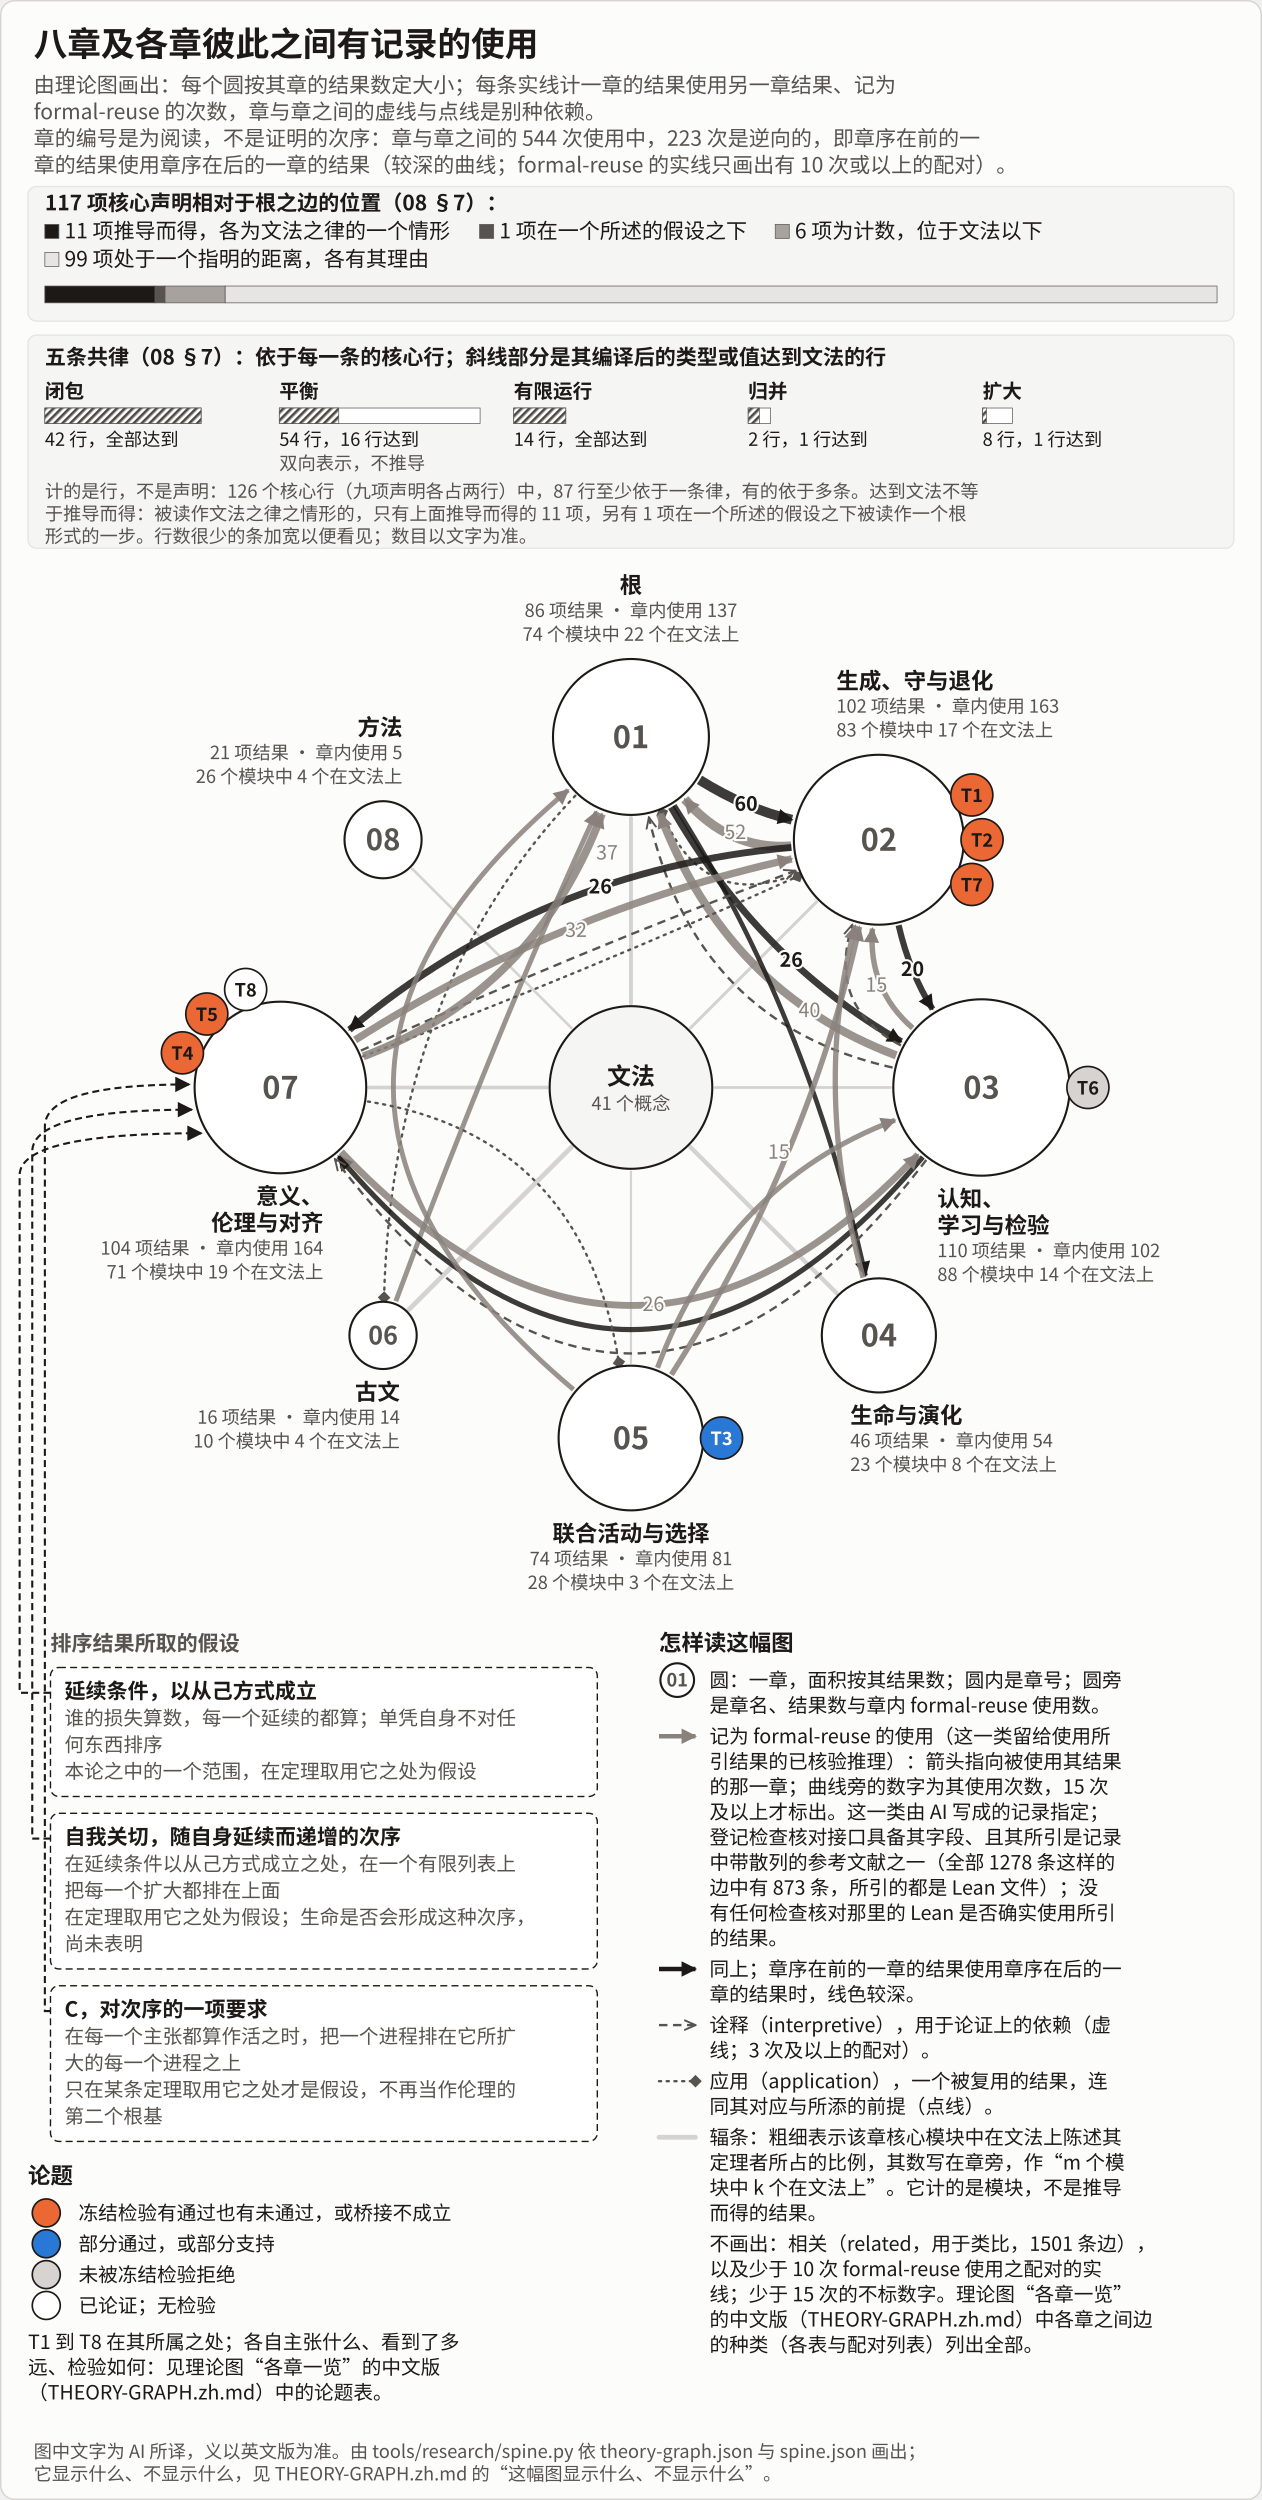
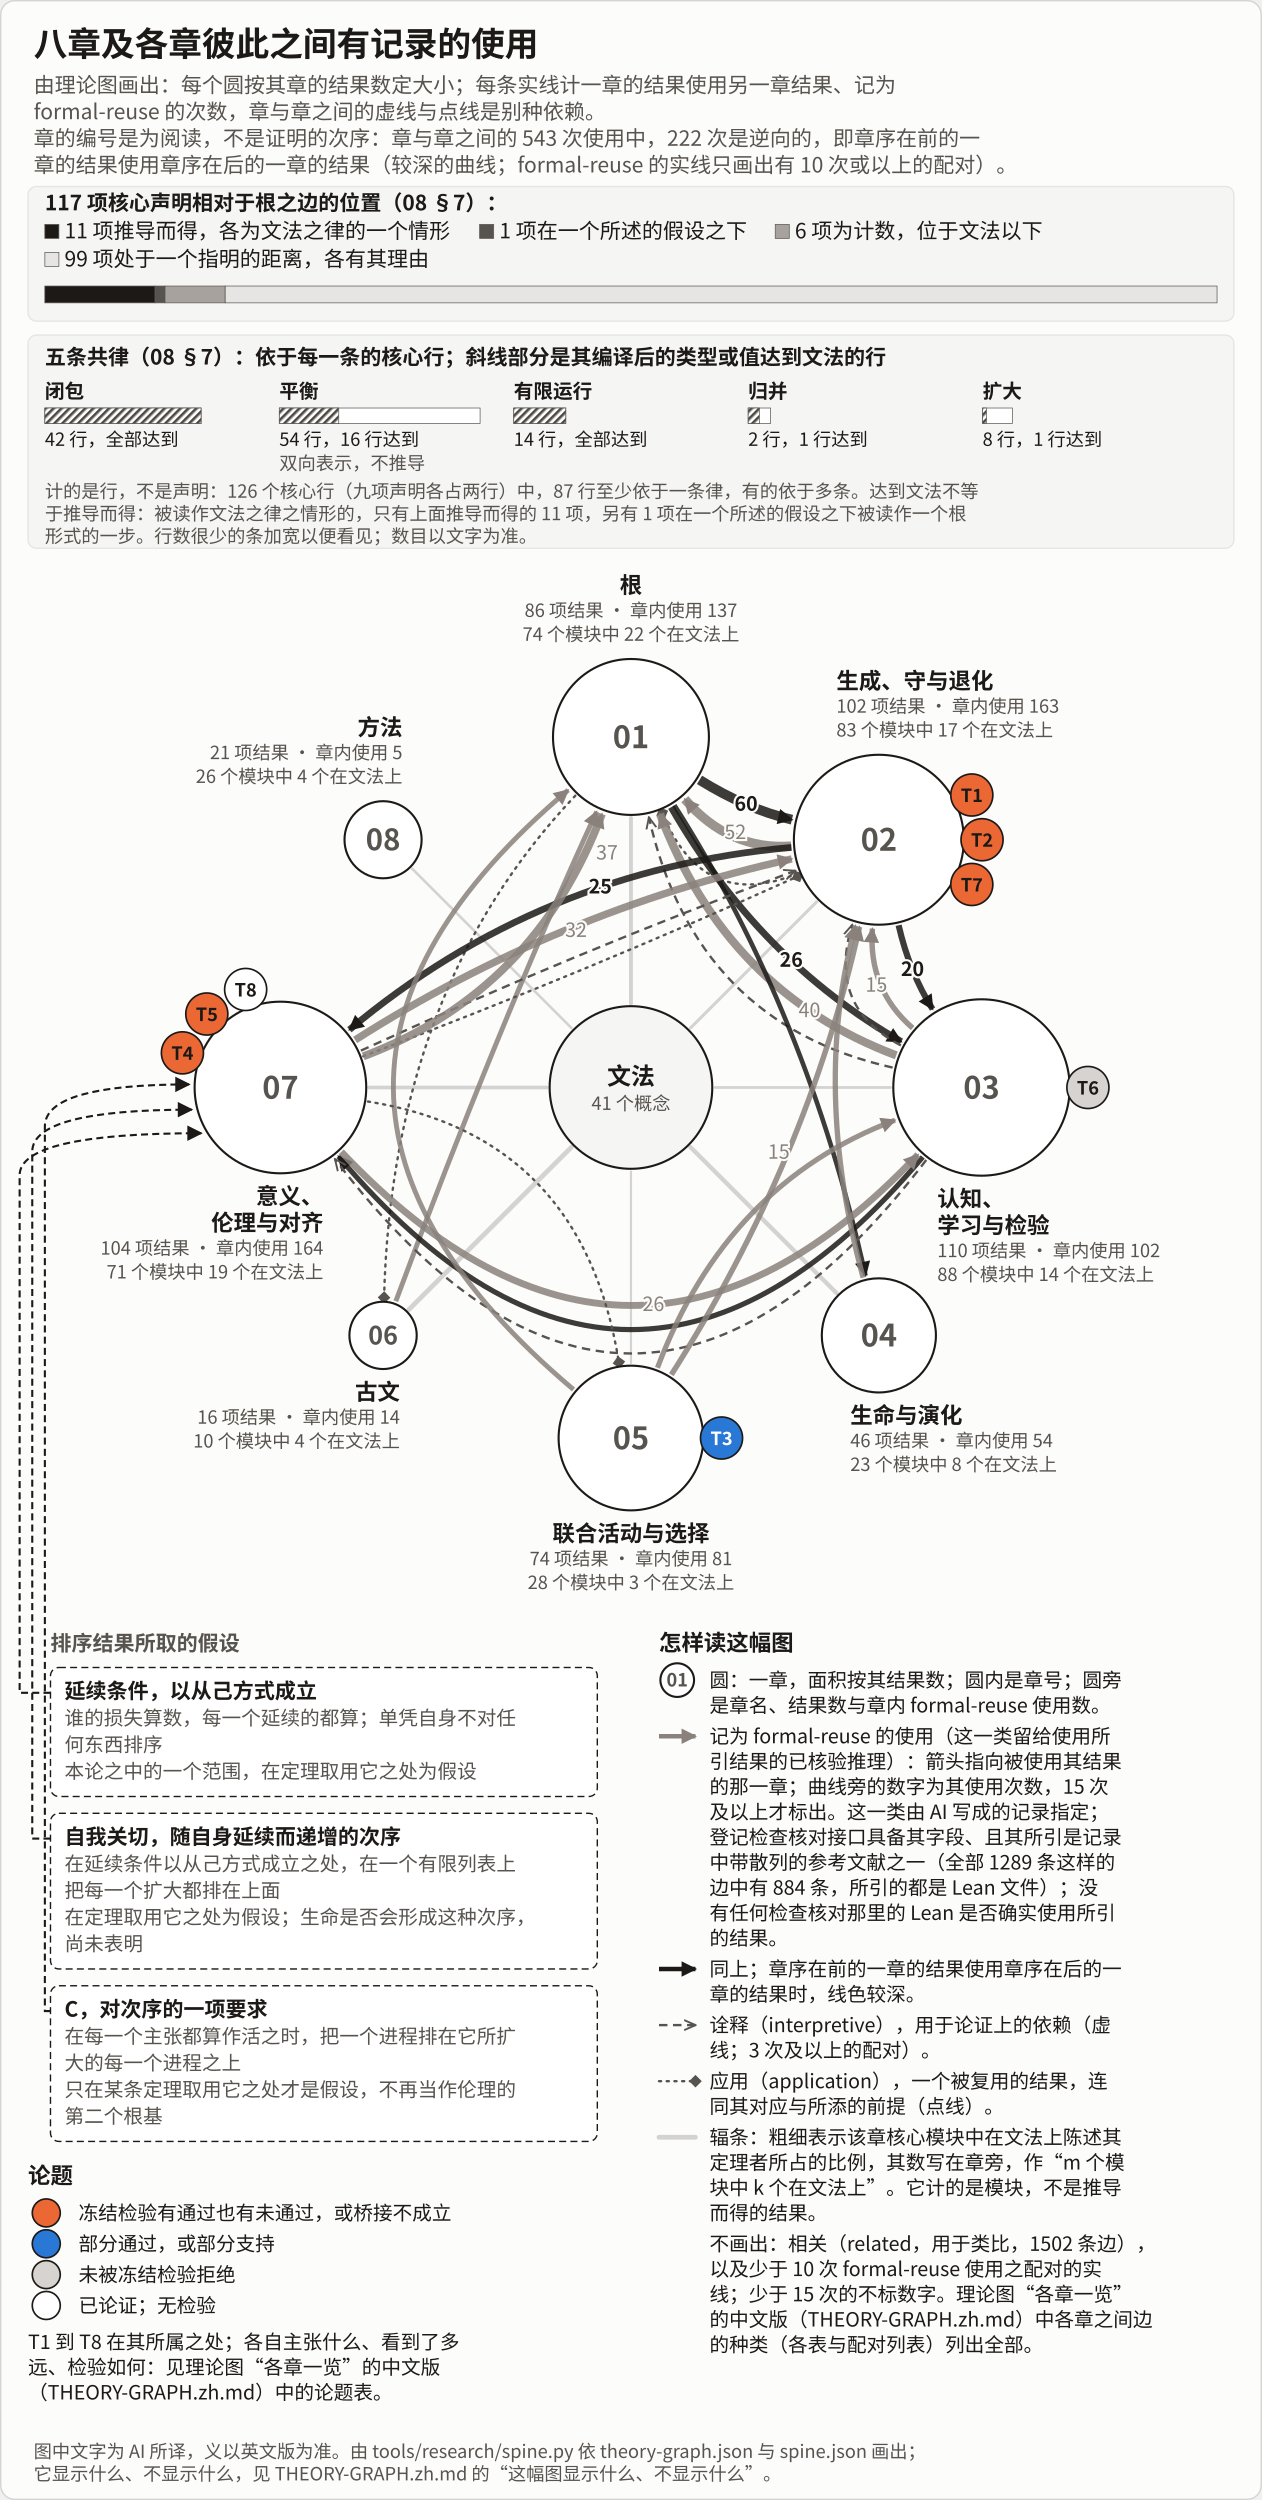
<svg xmlns="http://www.w3.org/2000/svg" viewBox="0 0 900 1783" width="900" height="1783" role="img" aria-labelledby="spine-title spine-desc" font-family="'PingFang SC', 'Hiragino Sans GB', 'Noto Sans CJK SC', 'Microsoft YaHei', sans-serif">
  <defs>
    <marker id="fwd" viewBox="0 0 10 10" refX="9" refY="5" markerWidth="11" markerHeight="11" markerUnits="userSpaceOnUse" orient="auto">
      <path d="M0,0 L10,5 L0,10 z" fill="#8a817c" />
    </marker>
    <marker id="back" viewBox="0 0 10 10" refX="9" refY="5" markerWidth="11" markerHeight="11" markerUnits="userSpaceOnUse" orient="auto">
      <path d="M0,0 L10,5 L0,10 z" fill="#1c1917" />
    </marker>
    <marker id="thin" viewBox="0 0 10 10" refX="9" refY="5" markerWidth="9" markerHeight="9" markerUnits="userSpaceOnUse" orient="auto">
      <path d="M0,1 L9,5 L0,9" fill="none" stroke="#57534e" stroke-width="1.5" />
    </marker>
    <marker id="diamond" viewBox="0 0 10 10" refX="5" refY="5" markerWidth="9" markerHeight="9" markerUnits="userSpaceOnUse" orient="auto">
      <path d="M5,0 L10,5 L5,10 L0,5 z" fill="#57534e" />
    </marker>
    <pattern id="reach" width="4" height="4" patternUnits="userSpaceOnUse" patternTransform="rotate(45)">
      <rect width="4" height="4" fill="#ffffff" />
      <rect width="2" height="4" fill="#57534e" />
    </pattern>
  </defs>
  <rect x="0.5" y="0.5" width="899" height="1782" rx="10" fill="#fcfcfb" stroke="#d6d3d1" />
  <text x="24" y="40" font-size="24" font-weight="bold" text-anchor="start" fill="#1c1917">八章及各章彼此之间有记录的使用</text>
  <text x="24" y="66" font-size="15" text-anchor="start" fill="#57534e">由理论图画出：每个圆按其章的结果数定大小；每条实线计一章的结果使用另一章结果、记为</text>
  <text x="24" y="85" font-size="15" text-anchor="start" fill="#57534e">formal-reuse 的次数，章与章之间的虚线与点线是别种依赖。</text>
-   <text x="24" y="104" font-size="15" text-anchor="start" fill="#57534e">章的编号是为阅读，不是证明的次序：章与章之间的 544 次使用中，223 次是逆向的，即章序在前的一</text>
+   <text x="24" y="104" font-size="15" text-anchor="start" fill="#57534e">章的编号是为阅读，不是证明的次序：章与章之间的 543 次使用中，222 次是逆向的，即章序在前的一</text>
  <text x="24" y="123" font-size="15" text-anchor="start" fill="#57534e">章的结果使用章序在后的一章的结果（较深的曲线；formal-reuse 的实线只画出有 10 次或以上的配对）。</text>
  <rect x="20" y="133" width="860" height="96" rx="6" fill="#f5f5f4" stroke="#e7e5e4" />
  <text x="32" y="150" font-size="15" font-weight="bold" text-anchor="start" fill="#1c1917">117 项核心声明相对于根之边的位置（08 §7）：</text>
  <rect x="32" y="160" width="10" height="10" fill="#1c1917" stroke="#57534e" stroke-width="0.5" />
  <text x="46" y="170" font-size="15" text-anchor="start" fill="#1c1917">11 项推导而得，各为文法之律的一个情形</text>
  <rect x="342.1" y="160" width="10" height="10" fill="#57534e" stroke="#57534e" stroke-width="0.5" />
  <text x="356.1" y="170" font-size="15" text-anchor="start" fill="#1c1917">1 项在一个所述的假设之下</text>
  <rect x="552.9" y="160" width="10" height="10" fill="#a8a29e" stroke="#57534e" stroke-width="0.5" />
  <text x="566.9" y="170" font-size="15" text-anchor="start" fill="#1c1917">6 项为计数，位于文法以下</text>
  <rect x="32" y="180" width="10" height="10" fill="#e7e5e4" stroke="#57534e" stroke-width="0.5" />
  <text x="46" y="190" font-size="15" text-anchor="start" fill="#1c1917">99 项处于一个指明的距离，各有其理由</text>
  <rect x="32" y="204" width="78.6" height="12" fill="#1c1917" stroke="#57534e" stroke-width="0.5" />
  <rect x="110.6" y="204" width="7.1" height="12" fill="#57534e" stroke="#57534e" stroke-width="0.5" />
  <rect x="117.7" y="204" width="42.9" height="12" fill="#a8a29e" stroke="#57534e" stroke-width="0.5" />
  <rect x="160.6" y="204" width="707.4" height="12" fill="#e7e5e4" stroke="#57534e" stroke-width="0.5" />
  <rect x="20" y="239" width="860" height="152" rx="6" fill="#f5f5f4" stroke="#e7e5e4" />
  <text x="32" y="260" font-size="15" font-weight="bold" text-anchor="start" fill="#1c1917">五条共律（08 §7）：依于每一条的核心行；斜线部分是其编译后的类型或值达到文法的行</text>
  <text x="32" y="284" font-size="14" font-weight="bold" text-anchor="start" fill="#1c1917">闭包</text>
  <rect x="32" y="291" width="111.4" height="11" fill="#ffffff" stroke="#57534e" stroke-width="0.5" />
  <rect x="32" y="291" width="111.4" height="11" fill="url(#reach)" stroke="#57534e" stroke-width="0.5" />
  <text x="32" y="318" font-size="13" text-anchor="start" fill="#1c1917">42 行，全部达到</text>
  <text x="199.2" y="284" font-size="14" font-weight="bold" text-anchor="start" fill="#1c1917">平衡</text>
  <rect x="199.2" y="291" width="143.2" height="11" fill="#ffffff" stroke="#57534e" stroke-width="0.5" />
  <rect x="199.2" y="291" width="42.4" height="11" fill="url(#reach)" stroke="#57534e" stroke-width="0.5" />
  <text x="199.2" y="318" font-size="13" text-anchor="start" fill="#1c1917">54 行，16 行达到</text>
  <text x="199.2" y="335" font-size="13" text-anchor="start" fill="#57534e">双向表示，不推导</text>
  <text x="366.4" y="284" font-size="14" font-weight="bold" text-anchor="start" fill="#1c1917">有限运行</text>
  <rect x="366.4" y="291" width="37.1" height="11" fill="#ffffff" stroke="#57534e" stroke-width="0.5" />
  <rect x="366.4" y="291" width="37.1" height="11" fill="url(#reach)" stroke="#57534e" stroke-width="0.5" />
  <text x="366.4" y="318" font-size="13" text-anchor="start" fill="#1c1917">14 行，全部达到</text>
  <text x="533.6" y="284" font-size="14" font-weight="bold" text-anchor="start" fill="#1c1917">归并</text>
  <rect x="533.6" y="291" width="16" height="11" fill="#ffffff" stroke="#57534e" stroke-width="0.5" />
  <rect x="533.6" y="291" width="8" height="11" fill="url(#reach)" stroke="#57534e" stroke-width="0.5" />
  <text x="533.6" y="318" font-size="13" text-anchor="start" fill="#1c1917">2 行，1 行达到</text>
  <text x="700.8" y="284" font-size="14" font-weight="bold" text-anchor="start" fill="#1c1917">扩大</text>
  <rect x="700.8" y="291" width="21.2" height="11" fill="#ffffff" stroke="#57534e" stroke-width="0.5" />
  <rect x="700.8" y="291" width="2.7" height="11" fill="url(#reach)" stroke="#57534e" stroke-width="0.5" />
  <text x="700.8" y="318" font-size="13" text-anchor="start" fill="#1c1917">8 行，1 行达到</text>
  <text x="32" y="355" font-size="13" text-anchor="start" fill="#57534e">计的是行，不是声明：126 个核心行（九项声明各占两行）中，87 行至少依于一条律，有的依于多条。达到文法不等</text>
  <text x="32" y="371" font-size="13" text-anchor="start" fill="#57534e">于推导而得：被读作文法之律之情形的，只有上面推导而得的 11 项，另有 1 项在一个所述的假设之下被读作一个根</text>
  <text x="32" y="387" font-size="13" text-anchor="start" fill="#57534e">形式的一步。行数很少的条加宽以便看见；数目以文字为准。</text>
  <line x1="450" y1="583.3" x2="450" y2="715.6" stroke="#a8a29e" stroke-opacity="0.45" stroke-width="2.8" stroke-linecap="round" />
  <line x1="582.5" y1="643.1" x2="492.4" y2="733.2" stroke="#a8a29e" stroke-opacity="0.45" stroke-width="2.2" stroke-linecap="round" />
  <line x1="635.1" y1="775.6" x2="510" y2="775.6" stroke="#a8a29e" stroke-opacity="0.45" stroke-width="2" stroke-linecap="round" />
  <line x1="596.6" y1="922.2" x2="492.4" y2="818.1" stroke="#a8a29e" stroke-opacity="0.45" stroke-width="3.1" stroke-linecap="round" />
  <line x1="450" y1="972" x2="450" y2="835.6" stroke="#a8a29e" stroke-opacity="0.45" stroke-width="1.6" stroke-linecap="round" />
  <line x1="291.6" y1="934" x2="407.6" y2="818.1" stroke="#a8a29e" stroke-opacity="0.45" stroke-width="3.4" stroke-linecap="round" />
  <line x1="263.2" y1="775.6" x2="390" y2="775.6" stroke="#a8a29e" stroke-opacity="0.45" stroke-width="2.6" stroke-linecap="round" />
  <line x1="294.1" y1="619.7" x2="407.6" y2="733.2" stroke="#a8a29e" stroke-opacity="0.45" stroke-width="1.9" stroke-linecap="round" />
  <circle cx="450" cy="775.6" r="58" fill="#f5f5f4" stroke="#1c1917" stroke-width="1.5" />
  <text x="450" y="773.6" font-size="17" font-weight="bold" text-anchor="middle" fill="#1c1917">文法</text>
  <text x="450" y="791.6" font-size="13" text-anchor="middle" fill="#57534e">41 个概念</text>
  <path d="M498.9,556.2 Q532.3,577 564.8,584.6" fill="none" stroke="#1c1917" stroke-opacity="0.85" stroke-width="7" marker-end="url(#back)" />
  <path d="M564.3,603.4 Q520,606.6 488.4,570" fill="none" stroke="#8a817c" stroke-opacity="0.85" stroke-width="6.6" marker-end="url(#fwd)" />
  <path d="M569,622.9 Q501.7,650.9 472.3,579.9" fill="none" stroke="#57534e" stroke-width="1.7" stroke-dasharray="1.5 4" stroke-linecap="round" marker-end="url(#diamond)" />
  <path d="M478.7,575.7 Q541.1,684.6 642.8,742.9" fill="none" stroke="#1c1917" stroke-opacity="0.85" stroke-width="4.9" marker-end="url(#back)" />
  <path d="M639.2,752.7 Q518.4,707.2 470.7,580.5" fill="none" stroke="#8a817c" stroke-opacity="0.85" stroke-width="5.9" marker-end="url(#fwd)" />
  <path d="M636.6,761.4 Q495.8,729.8 462.8,582.9" fill="none" stroke="#57534e" stroke-width="1.7" stroke-dasharray="6 4" marker-end="url(#thin)" />
  <path d="M481,574.3 Q576,723.5 617.3,909.8" fill="none" stroke="#1c1917" stroke-opacity="0.85" stroke-width="3.3" marker-end="url(#back)" />
  <path d="M410.3,567.5 Q279.7,705.1 273.9,925.4" fill="none" stroke="#57534e" stroke-width="1.7" stroke-dasharray="1.5 4" stroke-linecap="round" marker-end="url(#diamond)" />
  <path d="M282.3,928 Q353.6,735.7 425.5,578.9" fill="none" stroke="#8a817c" stroke-opacity="0.85" stroke-width="3.5" marker-end="url(#fwd)" />
  <path d="M640.9,659.9 Q648.6,693.4 665.1,719.7" fill="none" stroke="#1c1917" stroke-opacity="0.85" stroke-width="4.4" marker-end="url(#back)" />
  <path d="M650.9,733.2 Q619,705.6 622.2,662.3" fill="none" stroke="#8a817c" stroke-opacity="0.85" stroke-width="3.9" marker-end="url(#fwd)" />
  <path d="M642.5,745.6 Q589.5,717.9 607.8,659.6" fill="none" stroke="#57534e" stroke-width="1.7" stroke-dasharray="6 4" marker-end="url(#thin)" />
-   <path d="M564.4,604.4 Q385.6,620.1 249.2,734.4" fill="none" stroke="#1c1917" stroke-opacity="0.85" stroke-width="4.9" marker-end="url(#back)" />
+   <path d="M564.4,604.4 Q385.6,620.1 249.2,734.4" fill="none" stroke="#1c1917" stroke-opacity="0.85" stroke-width="4.8" marker-end="url(#back)" />
  <path d="M253.3,741.7 Q397.8,649.7 564.7,612.6" fill="none" stroke="#8a817c" stroke-opacity="0.85" stroke-width="5.3" marker-end="url(#fwd)" />
  <path d="M257.4,749.3 Q410.1,679.3 567.2,621" fill="none" stroke="#57534e" stroke-width="1.7" stroke-dasharray="6 4" marker-end="url(#thin)" />
  <path d="M259.1,753.3 Q416.2,694 568.8,625.1" fill="none" stroke="#57534e" stroke-width="1.7" stroke-dasharray="1.5 4" stroke-linecap="round" marker-end="url(#diamond)" />
  <path d="M658.1,825.2 Q450,1071.6 241.4,824.7" fill="none" stroke="#1c1917" stroke-opacity="0.85" stroke-width="3.7" marker-end="url(#back)" />
  <path d="M660.6,827.3 Q450,1103.6 238.9,826.7" fill="none" stroke="#57534e" stroke-width="1.7" stroke-dasharray="6 4" marker-end="url(#thin)" />
  <path d="M243.4,821.5 Q450,1039.6 654.7,823.5" fill="none" stroke="#8a817c" stroke-opacity="0.85" stroke-width="4.9" marker-end="url(#fwd)" />
  <path d="M615.6,911.2 Q578.8,775.6 610.1,660.2" fill="none" stroke="#8a817c" stroke-opacity="0.85" stroke-width="3.8" marker-end="url(#fwd)" />
  <path d="M409,991 Q154,775.6 405.2,563.5" fill="none" stroke="#8a817c" stroke-opacity="0.85" stroke-width="3.5" marker-end="url(#fwd)" />
  <path d="M478.8,980.4 Q576,827.8 613,661" fill="none" stroke="#8a817c" stroke-opacity="0.85" stroke-width="3.9" marker-end="url(#fwd)" />
  <path d="M468.9,975.5 Q518.4,844.1 638.3,798.9" fill="none" stroke="#8a817c" stroke-opacity="0.85" stroke-width="3.7" marker-end="url(#fwd)" />
  <path d="M259.1,753.4 Q381.6,707.2 429.3,580.5" fill="none" stroke="#8a817c" stroke-opacity="0.85" stroke-width="5.7" marker-end="url(#fwd)" />
  <path d="M262.4,785.6 Q415.5,810.1 441.4,971.7" fill="none" stroke="#57534e" stroke-width="1.7" stroke-dasharray="1.5 4" stroke-linecap="round" marker-end="url(#diamond)" />
  <circle cx="450" cy="525.6" r="55.6" fill="#ffffff" stroke="#1c1917" stroke-width="1.5" />
  <text x="450" y="533.6" font-size="22" font-weight="bold" text-anchor="middle" fill="#57534e">01</text>
  <text x="450" y="423" font-size="16" font-weight="bold" text-anchor="middle" fill="#1c1917" stroke="#fcfcfb" stroke-width="3" paint-order="stroke">根</text>
  <text x="450" y="440" font-size="13" text-anchor="middle" fill="#57534e" stroke="#fcfcfb" stroke-width="3" paint-order="stroke">86 项结果 · 章内使用 137</text>
  <text x="450" y="457" font-size="13" text-anchor="middle" fill="#57534e" stroke="#fcfcfb" stroke-width="3" paint-order="stroke">74 个模块中 22 个在文法上</text>
  <circle cx="626.8" cy="598.9" r="60.6" fill="#ffffff" stroke="#1c1917" stroke-width="1.5" />
  <text x="626.8" y="606.8" font-size="22" font-weight="bold" text-anchor="middle" fill="#57534e">02</text>
  <text x="596.5" y="491.3" font-size="16" font-weight="bold" text-anchor="start" fill="#1c1917" stroke="#fcfcfb" stroke-width="3" paint-order="stroke">生成、守与退化</text>
  <text x="596.5" y="508.3" font-size="13" text-anchor="start" fill="#57534e" stroke="#fcfcfb" stroke-width="3" paint-order="stroke">102 项结果 · 章内使用 163</text>
  <text x="596.5" y="525.3" font-size="13" text-anchor="start" fill="#57534e" stroke="#fcfcfb" stroke-width="3" paint-order="stroke">83 个模块中 17 个在文法上</text>
  <circle cx="700" cy="775.6" r="62.9" fill="#ffffff" stroke="#1c1917" stroke-width="1.5" />
  <text x="700" y="783.6" font-size="22" font-weight="bold" text-anchor="middle" fill="#57534e">03</text>
  <text x="668.5" y="860.6" font-size="16" font-weight="bold" text-anchor="start" fill="#1c1917" stroke="#fcfcfb" stroke-width="3" paint-order="stroke">认知、</text>
  <text x="668.5" y="879.6" font-size="16" font-weight="bold" text-anchor="start" fill="#1c1917" stroke="#fcfcfb" stroke-width="3" paint-order="stroke">学习与检验</text>
  <text x="668.5" y="896.6" font-size="13" text-anchor="start" fill="#57534e" stroke="#fcfcfb" stroke-width="3" paint-order="stroke">110 项结果 · 章内使用 102</text>
  <text x="668.5" y="913.6" font-size="13" text-anchor="start" fill="#57534e" stroke="#fcfcfb" stroke-width="3" paint-order="stroke">88 个模块中 14 个在文法上</text>
  <circle cx="626.8" cy="952.4" r="40.7" fill="#ffffff" stroke="#1c1917" stroke-width="1.5" />
  <text x="626.8" y="960.3" font-size="22" font-weight="bold" text-anchor="middle" fill="#57534e">04</text>
  <text x="606.4" y="1015.1" font-size="16" font-weight="bold" text-anchor="start" fill="#1c1917" stroke="#fcfcfb" stroke-width="3" paint-order="stroke">生命与演化</text>
  <text x="606.4" y="1032.1" font-size="13" text-anchor="start" fill="#57534e" stroke="#fcfcfb" stroke-width="3" paint-order="stroke">46 项结果 · 章内使用 54</text>
  <text x="606.4" y="1049.1" font-size="13" text-anchor="start" fill="#57534e" stroke="#fcfcfb" stroke-width="3" paint-order="stroke">23 个模块中 8 个在文法上</text>
  <circle cx="450" cy="1025.6" r="51.6" fill="#ffffff" stroke="#1c1917" stroke-width="1.5" />
  <text x="450" y="1033.6" font-size="22" font-weight="bold" text-anchor="middle" fill="#57534e">05</text>
  <text x="450" y="1099.3" font-size="16" font-weight="bold" text-anchor="middle" fill="#1c1917" stroke="#fcfcfb" stroke-width="3" paint-order="stroke">联合活动与选择</text>
  <text x="450" y="1116.3" font-size="13" text-anchor="middle" fill="#57534e" stroke="#fcfcfb" stroke-width="3" paint-order="stroke">74 项结果 · 章内使用 81</text>
  <text x="450" y="1133.3" font-size="13" text-anchor="middle" fill="#57534e" stroke="#fcfcfb" stroke-width="3" paint-order="stroke">28 个模块中 3 个在文法上</text>
  <circle cx="273.2" cy="952.4" r="24" fill="#ffffff" stroke="#1c1917" stroke-width="1.5" />
  <text x="273.2" y="958.9" font-size="18" font-weight="bold" text-anchor="middle" fill="#57534e">06</text>
  <text x="285.2" y="998.4" font-size="16" font-weight="bold" text-anchor="end" fill="#1c1917" stroke="#fcfcfb" stroke-width="3" paint-order="stroke">古文</text>
  <text x="285.2" y="1015.4" font-size="13" text-anchor="end" fill="#57534e" stroke="#fcfcfb" stroke-width="3" paint-order="stroke">16 项结果 · 章内使用 14</text>
  <text x="285.2" y="1032.4" font-size="13" text-anchor="end" fill="#57534e" stroke="#fcfcfb" stroke-width="3" paint-order="stroke">10 个模块中 4 个在文法上</text>
  <circle cx="200" cy="775.6" r="61.2" fill="#ffffff" stroke="#1c1917" stroke-width="1.5" />
  <text x="200" y="783.6" font-size="22" font-weight="bold" text-anchor="middle" fill="#57534e">07</text>
  <text x="230.6" y="858.8" font-size="16" font-weight="bold" text-anchor="end" fill="#1c1917" stroke="#fcfcfb" stroke-width="3" paint-order="stroke">意义、</text>
  <text x="230.6" y="877.8" font-size="16" font-weight="bold" text-anchor="end" fill="#1c1917" stroke="#fcfcfb" stroke-width="3" paint-order="stroke">伦理与对齐</text>
  <text x="230.6" y="894.8" font-size="13" text-anchor="end" fill="#57534e" stroke="#fcfcfb" stroke-width="3" paint-order="stroke">104 项结果 · 章内使用 164</text>
  <text x="230.6" y="911.8" font-size="13" text-anchor="end" fill="#57534e" stroke="#fcfcfb" stroke-width="3" paint-order="stroke">71 个模块中 19 个在文法上</text>
  <circle cx="273.2" cy="598.9" r="27.5" fill="#ffffff" stroke="#1c1917" stroke-width="1.5" />
  <text x="273.2" y="606.4" font-size="21" font-weight="bold" text-anchor="middle" fill="#57534e">08</text>
  <text x="287" y="524.4" font-size="16" font-weight="bold" text-anchor="end" fill="#1c1917" stroke="#fcfcfb" stroke-width="3" paint-order="stroke">方法</text>
  <text x="287" y="541.4" font-size="13" text-anchor="end" fill="#57534e" stroke="#fcfcfb" stroke-width="3" paint-order="stroke">21 项结果 · 章内使用 5</text>
  <text x="287" y="558.4" font-size="13" text-anchor="end" fill="#57534e" stroke="#fcfcfb" stroke-width="3" paint-order="stroke">26 个模块中 4 个在文法上</text>
  <circle cx="693.1" cy="567" r="15" fill="#eb6834" stroke="#1c1917" stroke-width="1.2" />
  <text x="693.1" y="572" font-size="13" font-weight="bold" text-anchor="middle" fill="#1c1917">T1</text>
  <circle cx="700.4" cy="598.9" r="15" fill="#eb6834" stroke="#1c1917" stroke-width="1.2" />
  <text x="700.4" y="603.9" font-size="13" font-weight="bold" text-anchor="middle" fill="#1c1917">T2</text>
  <circle cx="693.1" cy="630.8" r="15" fill="#eb6834" stroke="#1c1917" stroke-width="1.2" />
  <text x="693.1" y="635.8" font-size="13" font-weight="bold" text-anchor="middle" fill="#1c1917">T7</text>
  <circle cx="514.6" cy="1025.6" r="15" fill="#2a78d6" stroke="#1c1917" stroke-width="1.2" />
  <text x="514.6" y="1030.6" font-size="13" font-weight="bold" text-anchor="middle" fill="#ffffff">T3</text>
  <circle cx="130.1" cy="750.9" r="15" fill="#eb6834" stroke="#1c1917" stroke-width="1.2" />
  <text x="130.1" y="755.9" font-size="13" font-weight="bold" text-anchor="middle" fill="#1c1917">T4</text>
  <circle cx="147.5" cy="723.2" r="15" fill="#eb6834" stroke="#1c1917" stroke-width="1.2" />
  <text x="147.5" y="728.2" font-size="13" font-weight="bold" text-anchor="middle" fill="#1c1917">T5</text>
  <circle cx="175.2" cy="705.7" r="15" fill="#ffffff" stroke="#1c1917" stroke-width="1.2" />
  <text x="175.2" y="710.7" font-size="13" font-weight="bold" text-anchor="middle" fill="#1c1917">T8</text>
  <circle cx="775.9" cy="775.6" r="15" fill="#d6d3d1" stroke="#1c1917" stroke-width="1.2" />
  <text x="775.9" y="780.6" font-size="13" font-weight="bold" text-anchor="middle" fill="#1c1917">T6</text>
  <text x="532.1" y="578.2" font-size="14" font-weight="bold" text-anchor="middle" fill="#1c1917" stroke="#fcfcfb" stroke-width="3" paint-order="stroke">60</text>
  <text x="524.4" y="598.4" font-size="14" text-anchor="middle" fill="#8a817c" stroke="#fcfcfb" stroke-width="3" paint-order="stroke">52</text>
  <text x="577.3" y="725.4" font-size="14" text-anchor="middle" fill="#8a817c" stroke="#fcfcfb" stroke-width="3" paint-order="stroke">40</text>
  <text x="432.9" y="613" font-size="14" text-anchor="middle" fill="#8a817c" stroke="#fcfcfb" stroke-width="3" paint-order="stroke">37</text>
  <text x="410.8" y="668.2" font-size="14" text-anchor="middle" fill="#8a817c" stroke="#fcfcfb" stroke-width="3" paint-order="stroke">32</text>
  <text x="564.3" y="689.5" font-size="14" font-weight="bold" text-anchor="middle" fill="#1c1917" stroke="#fcfcfb" stroke-width="3" paint-order="stroke">26</text>
-   <text x="428.1" y="637.2" font-size="14" font-weight="bold" text-anchor="middle" fill="#1c1917" stroke="#fcfcfb" stroke-width="3" paint-order="stroke">26</text>
  <text x="466" y="935" font-size="14" text-anchor="middle" fill="#8a817c" stroke="#fcfcfb" stroke-width="3" paint-order="stroke">26</text>
+   <text x="428.1" y="637.2" font-size="14" font-weight="bold" text-anchor="middle" fill="#1c1917" stroke="#fcfcfb" stroke-width="3" paint-order="stroke">25</text>
  <text x="650.8" y="696.1" font-size="14" font-weight="bold" text-anchor="middle" fill="#1c1917" stroke="#fcfcfb" stroke-width="3" paint-order="stroke">20</text>
  <text x="625" y="707.3" font-size="14" text-anchor="middle" fill="#8a817c" stroke="#fcfcfb" stroke-width="3" paint-order="stroke">15</text>
  <text x="555.4" y="826.4" font-size="14" text-anchor="middle" fill="#8a817c" stroke="#fcfcfb" stroke-width="3" paint-order="stroke">15</text>
  <text x="36" y="1177.3" font-size="15" font-weight="bold" text-anchor="start" fill="#57534e">排序结果所取的假设</text>
  <rect x="36" y="1189.256" width="390" height="92" rx="6" fill="#ffffff" stroke="#1c1917" stroke-dasharray="5 3" />
  <text x="46" y="1211.3" font-size="15" font-weight="bold" text-anchor="start" fill="#1c1917">延续条件，以从己方式成立</text>
  <text x="46" y="1230.3" font-size="14" text-anchor="start" fill="#57534e">谁的损失算数，每一个延续的都算；单凭自身不对任</text>
  <text x="46" y="1249.3" font-size="14" text-anchor="start" fill="#57534e">何东西排序</text>
  <text x="46" y="1268.3" font-size="14" text-anchor="start" fill="#57534e">本论之中的一个范围，在定理取用它之处为假设</text>
  <path d="M36,1207.3 L14,1207.3 L14,838.2 Q14,808.2 143.5,808.2" fill="none" stroke="#1c1917" stroke-width="1.5" stroke-dasharray="5 3" marker-end="url(#back)" />
  <rect x="36" y="1293.256" width="390" height="111" rx="6" fill="#ffffff" stroke="#1c1917" stroke-dasharray="5 3" />
  <text x="46" y="1315.3" font-size="15" font-weight="bold" text-anchor="start" fill="#1c1917">自我关切，随自身延续而递增的次序</text>
  <text x="46" y="1334.3" font-size="14" text-anchor="start" fill="#57534e">在延续条件以从己方式成立之处，在一个有限列表上</text>
  <text x="46" y="1353.3" font-size="14" text-anchor="start" fill="#57534e">把每一个扩大都排在上面</text>
  <text x="46" y="1372.3" font-size="14" text-anchor="start" fill="#57534e">在定理取用它之处为假设；生命是否会形成这种次序，</text>
  <text x="46" y="1391.3" font-size="14" text-anchor="start" fill="#57534e">尚未表明</text>
  <path d="M36,1311.3 L23,1311.3 L23,821.4 Q23,791.4 136.7,791.4" fill="none" stroke="#1c1917" stroke-width="1.5" stroke-dasharray="5 3" marker-end="url(#back)" />
  <rect x="36" y="1416.256" width="390" height="111" rx="6" fill="#ffffff" stroke="#1c1917" stroke-dasharray="5 3" />
  <text x="46" y="1438.3" font-size="15" font-weight="bold" text-anchor="start" fill="#1c1917">C，对次序的一项要求</text>
  <text x="46" y="1457.3" font-size="14" text-anchor="start" fill="#57534e">在每一个主张都算作活之时，把一个进程排在它所扩</text>
  <text x="46" y="1476.3" font-size="14" text-anchor="start" fill="#57534e">大的每一个进程之上</text>
  <text x="46" y="1495.3" font-size="14" text-anchor="start" fill="#57534e">只在某条定理取用它之处才是假设，不再当作伦理的</text>
  <text x="46" y="1514.3" font-size="14" text-anchor="start" fill="#57534e">第二个根基</text>
  <path d="M36,1434.3 L32,1434.3 L32,803.4 Q32,773.4 134.9,773.4" fill="none" stroke="#1c1917" stroke-width="1.5" stroke-dasharray="5 3" marker-end="url(#back)" />
  <text x="20" y="1557.3" font-size="16" font-weight="bold" text-anchor="start" fill="#1c1917">论题</text>
  <circle cx="33" cy="1578.256" r="10" fill="#eb6834" stroke="#1c1917" stroke-width="1.2" />
  <text x="56" y="1583.3" font-size="14" text-anchor="start" fill="#1c1917">冻结检验有通过也有未通过，或桥接不成立</text>
  <circle cx="33" cy="1600.256" r="10" fill="#2a78d6" stroke="#1c1917" stroke-width="1.2" />
  <text x="56" y="1605.3" font-size="14" text-anchor="start" fill="#1c1917">部分通过，或部分支持</text>
  <circle cx="33" cy="1622.256" r="10" fill="#d6d3d1" stroke="#1c1917" stroke-width="1.2" />
  <text x="56" y="1627.3" font-size="14" text-anchor="start" fill="#1c1917">未被冻结检验拒绝</text>
  <circle cx="33" cy="1644.256" r="10" fill="#ffffff" stroke="#1c1917" stroke-width="1.2" />
  <text x="56" y="1649.3" font-size="14" text-anchor="start" fill="#1c1917">已论证；无检验</text>
  <text x="20" y="1675.3" font-size="14" text-anchor="start" fill="#1c1917">T1 到 T8 在其所属之处；各自主张什么、看到了多</text>
  <text x="20" y="1693.3" font-size="14" text-anchor="start" fill="#1c1917">远、检验如何：见理论图“各章一览”的中文版</text>
  <text x="20" y="1711.3" font-size="14" text-anchor="start" fill="#1c1917">（THEORY-GRAPH.zh.md）中的论题表。</text>
  <text x="470" y="1177.3" font-size="16" font-weight="bold" text-anchor="start" fill="#1c1917">怎样读这幅图</text>
  <circle cx="483" cy="1198.256" r="12" fill="#ffffff" stroke="#1c1917" stroke-width="1.5" />
  <text x="483" y="1202.8" font-size="13" font-weight="bold" text-anchor="middle" fill="#57534e">01</text>
  <text x="506" y="1203.3" font-size="14" text-anchor="start" fill="#1c1917">圆：一章，面积按其结果数；圆内是章号；圆旁</text>
  <text x="506" y="1221.3" font-size="14" text-anchor="start" fill="#1c1917">是章名、结果数与章内 formal-reuse 使用数。</text>
  <line x1="470" y1="1238.3" x2="496" y2="1238.3" stroke="#8a817c" stroke-width="3.2" marker-end="url(#fwd)" />
  <text x="506" y="1243.3" font-size="14" text-anchor="start" fill="#1c1917">记为 formal-reuse 的使用（这一类留给使用所</text>
  <text x="506" y="1261.3" font-size="14" text-anchor="start" fill="#1c1917">引结果的已核验推理）：箭头指向被使用其结果</text>
  <text x="506" y="1279.3" font-size="14" text-anchor="start" fill="#1c1917">的那一章；曲线旁的数字为其使用次数，15 次</text>
  <text x="506" y="1297.3" font-size="14" text-anchor="start" fill="#1c1917">及以上才标出。这一类由 AI 写成的记录指定；</text>
  <text x="506" y="1315.3" font-size="14" text-anchor="start" fill="#1c1917">登记检查核对接口具备其字段、且其所引是记录</text>
-   <text x="506" y="1333.3" font-size="14" text-anchor="start" fill="#1c1917">中带散列的参考文献之一（全部 1278 条这样的</text>
-   <text x="506" y="1351.3" font-size="14" text-anchor="start" fill="#1c1917">边中有 873 条，所引的都是 Lean 文件）；没</text>
+   <text x="506" y="1333.3" font-size="14" text-anchor="start" fill="#1c1917">中带散列的参考文献之一（全部 1289 条这样的</text>
+   <text x="506" y="1351.3" font-size="14" text-anchor="start" fill="#1c1917">边中有 884 条，所引的都是 Lean 文件）；没</text>
  <text x="506" y="1369.3" font-size="14" text-anchor="start" fill="#1c1917">有任何检查核对那里的 Lean 是否确实使用所引</text>
  <text x="506" y="1387.3" font-size="14" text-anchor="start" fill="#1c1917">的结果。</text>
  <line x1="470" y1="1404.3" x2="496" y2="1404.3" stroke="#1c1917" stroke-width="3.2" marker-end="url(#back)" />
  <text x="506" y="1409.3" font-size="14" text-anchor="start" fill="#1c1917">同上；章序在前的一章的结果使用章序在后的一</text>
  <text x="506" y="1427.3" font-size="14" text-anchor="start" fill="#1c1917">章的结果时，线色较深。</text>
  <line x1="470" y1="1444.3" x2="496" y2="1444.3" stroke="#57534e" stroke-width="1.7" stroke-dasharray="6 4" marker-end="url(#thin)" />
  <text x="506" y="1449.3" font-size="14" text-anchor="start" fill="#1c1917">诠释（interpretive），用于论证上的依赖（虚</text>
  <text x="506" y="1467.3" font-size="14" text-anchor="start" fill="#1c1917">线；3 次及以上的配对）。</text>
  <line x1="470" y1="1484.3" x2="496" y2="1484.3" stroke="#57534e" stroke-width="1.7" stroke-dasharray="1.5 4" stroke-linecap="round" marker-end="url(#diamond)" />
  <text x="506" y="1489.3" font-size="14" text-anchor="start" fill="#1c1917">应用（application），一个被复用的结果，连</text>
  <text x="506" y="1507.3" font-size="14" text-anchor="start" fill="#1c1917">同其对应与所添的前提（点线）。</text>
  <line x1="470" y1="1524.3" x2="496" y2="1524.3" stroke="#a8a29e" stroke-opacity="0.45" stroke-width="3.4" stroke-linecap="round" />
  <text x="506" y="1529.3" font-size="14" text-anchor="start" fill="#1c1917">辐条：粗细表示该章核心模块中在文法上陈述其</text>
  <text x="506" y="1547.3" font-size="14" text-anchor="start" fill="#1c1917">定理者所占的比例，其数写在章旁，作“m 个模</text>
  <text x="506" y="1565.3" font-size="14" text-anchor="start" fill="#1c1917">块中 k 个在文法上”。它计的是模块，不是推导</text>
  <text x="506" y="1583.3" font-size="14" text-anchor="start" fill="#1c1917">而得的结果。</text>
-   <text x="506" y="1605.3" font-size="14" text-anchor="start" fill="#1c1917">不画出：相关（related，用于类比，1501 条边），</text>
+   <text x="506" y="1605.3" font-size="14" text-anchor="start" fill="#1c1917">不画出：相关（related，用于类比，1502 条边），</text>
  <text x="506" y="1623.3" font-size="14" text-anchor="start" fill="#1c1917">以及少于 10 次 formal-reuse 使用之配对的实</text>
  <text x="506" y="1641.3" font-size="14" text-anchor="start" fill="#1c1917">线；少于 15 次的不标数字。理论图“各章一览”</text>
  <text x="506" y="1659.3" font-size="14" text-anchor="start" fill="#1c1917">的中文版（THEORY-GRAPH.zh.md）中各章之间边</text>
  <text x="506" y="1677.3" font-size="14" text-anchor="start" fill="#1c1917">的种类（各表与配对列表）列出全部。</text>
  <text x="24" y="1753" font-size="13" text-anchor="start" fill="#57534e">图中文字为 AI 所译，义以英文版为准。由 tools/research/spine.py 依 theory-graph.json 与 spine.json 画出；</text>
  <text x="24" y="1769" font-size="13" text-anchor="start" fill="#57534e">它显示什么、不显示什么，见 THEORY-GRAPH.zh.md 的“这幅图显示什么、不显示什么”。</text>
</svg>
